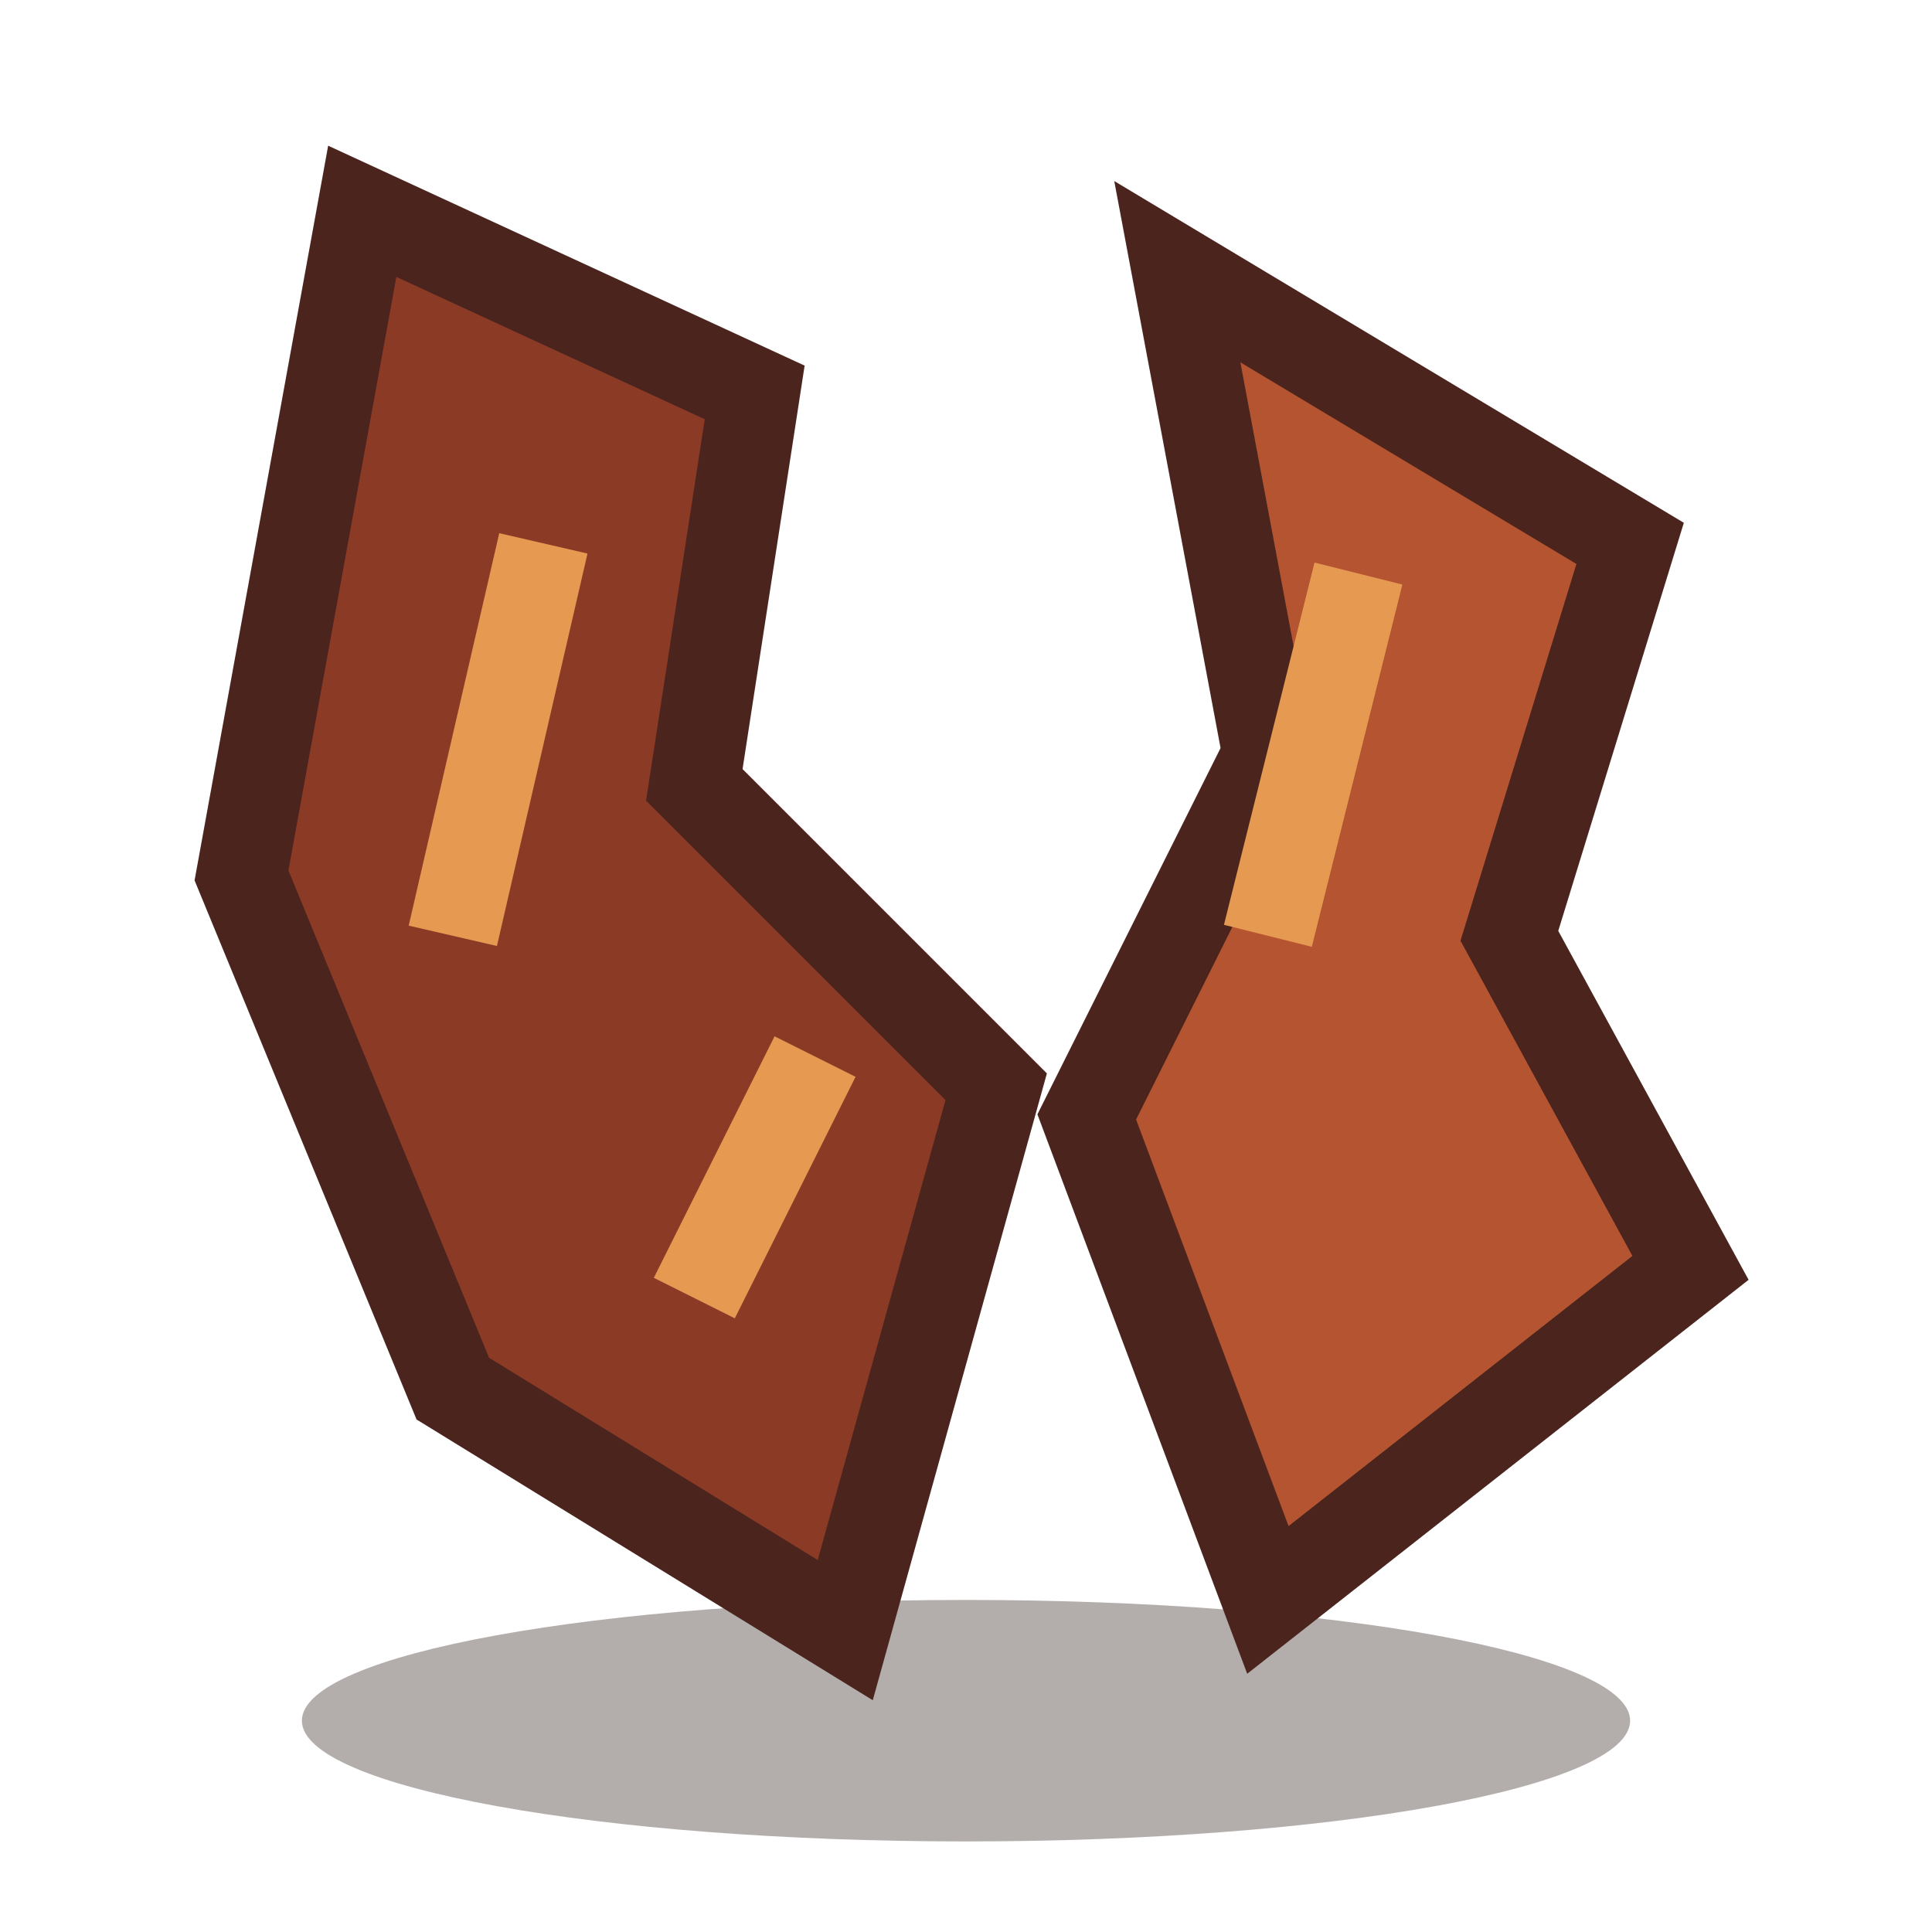
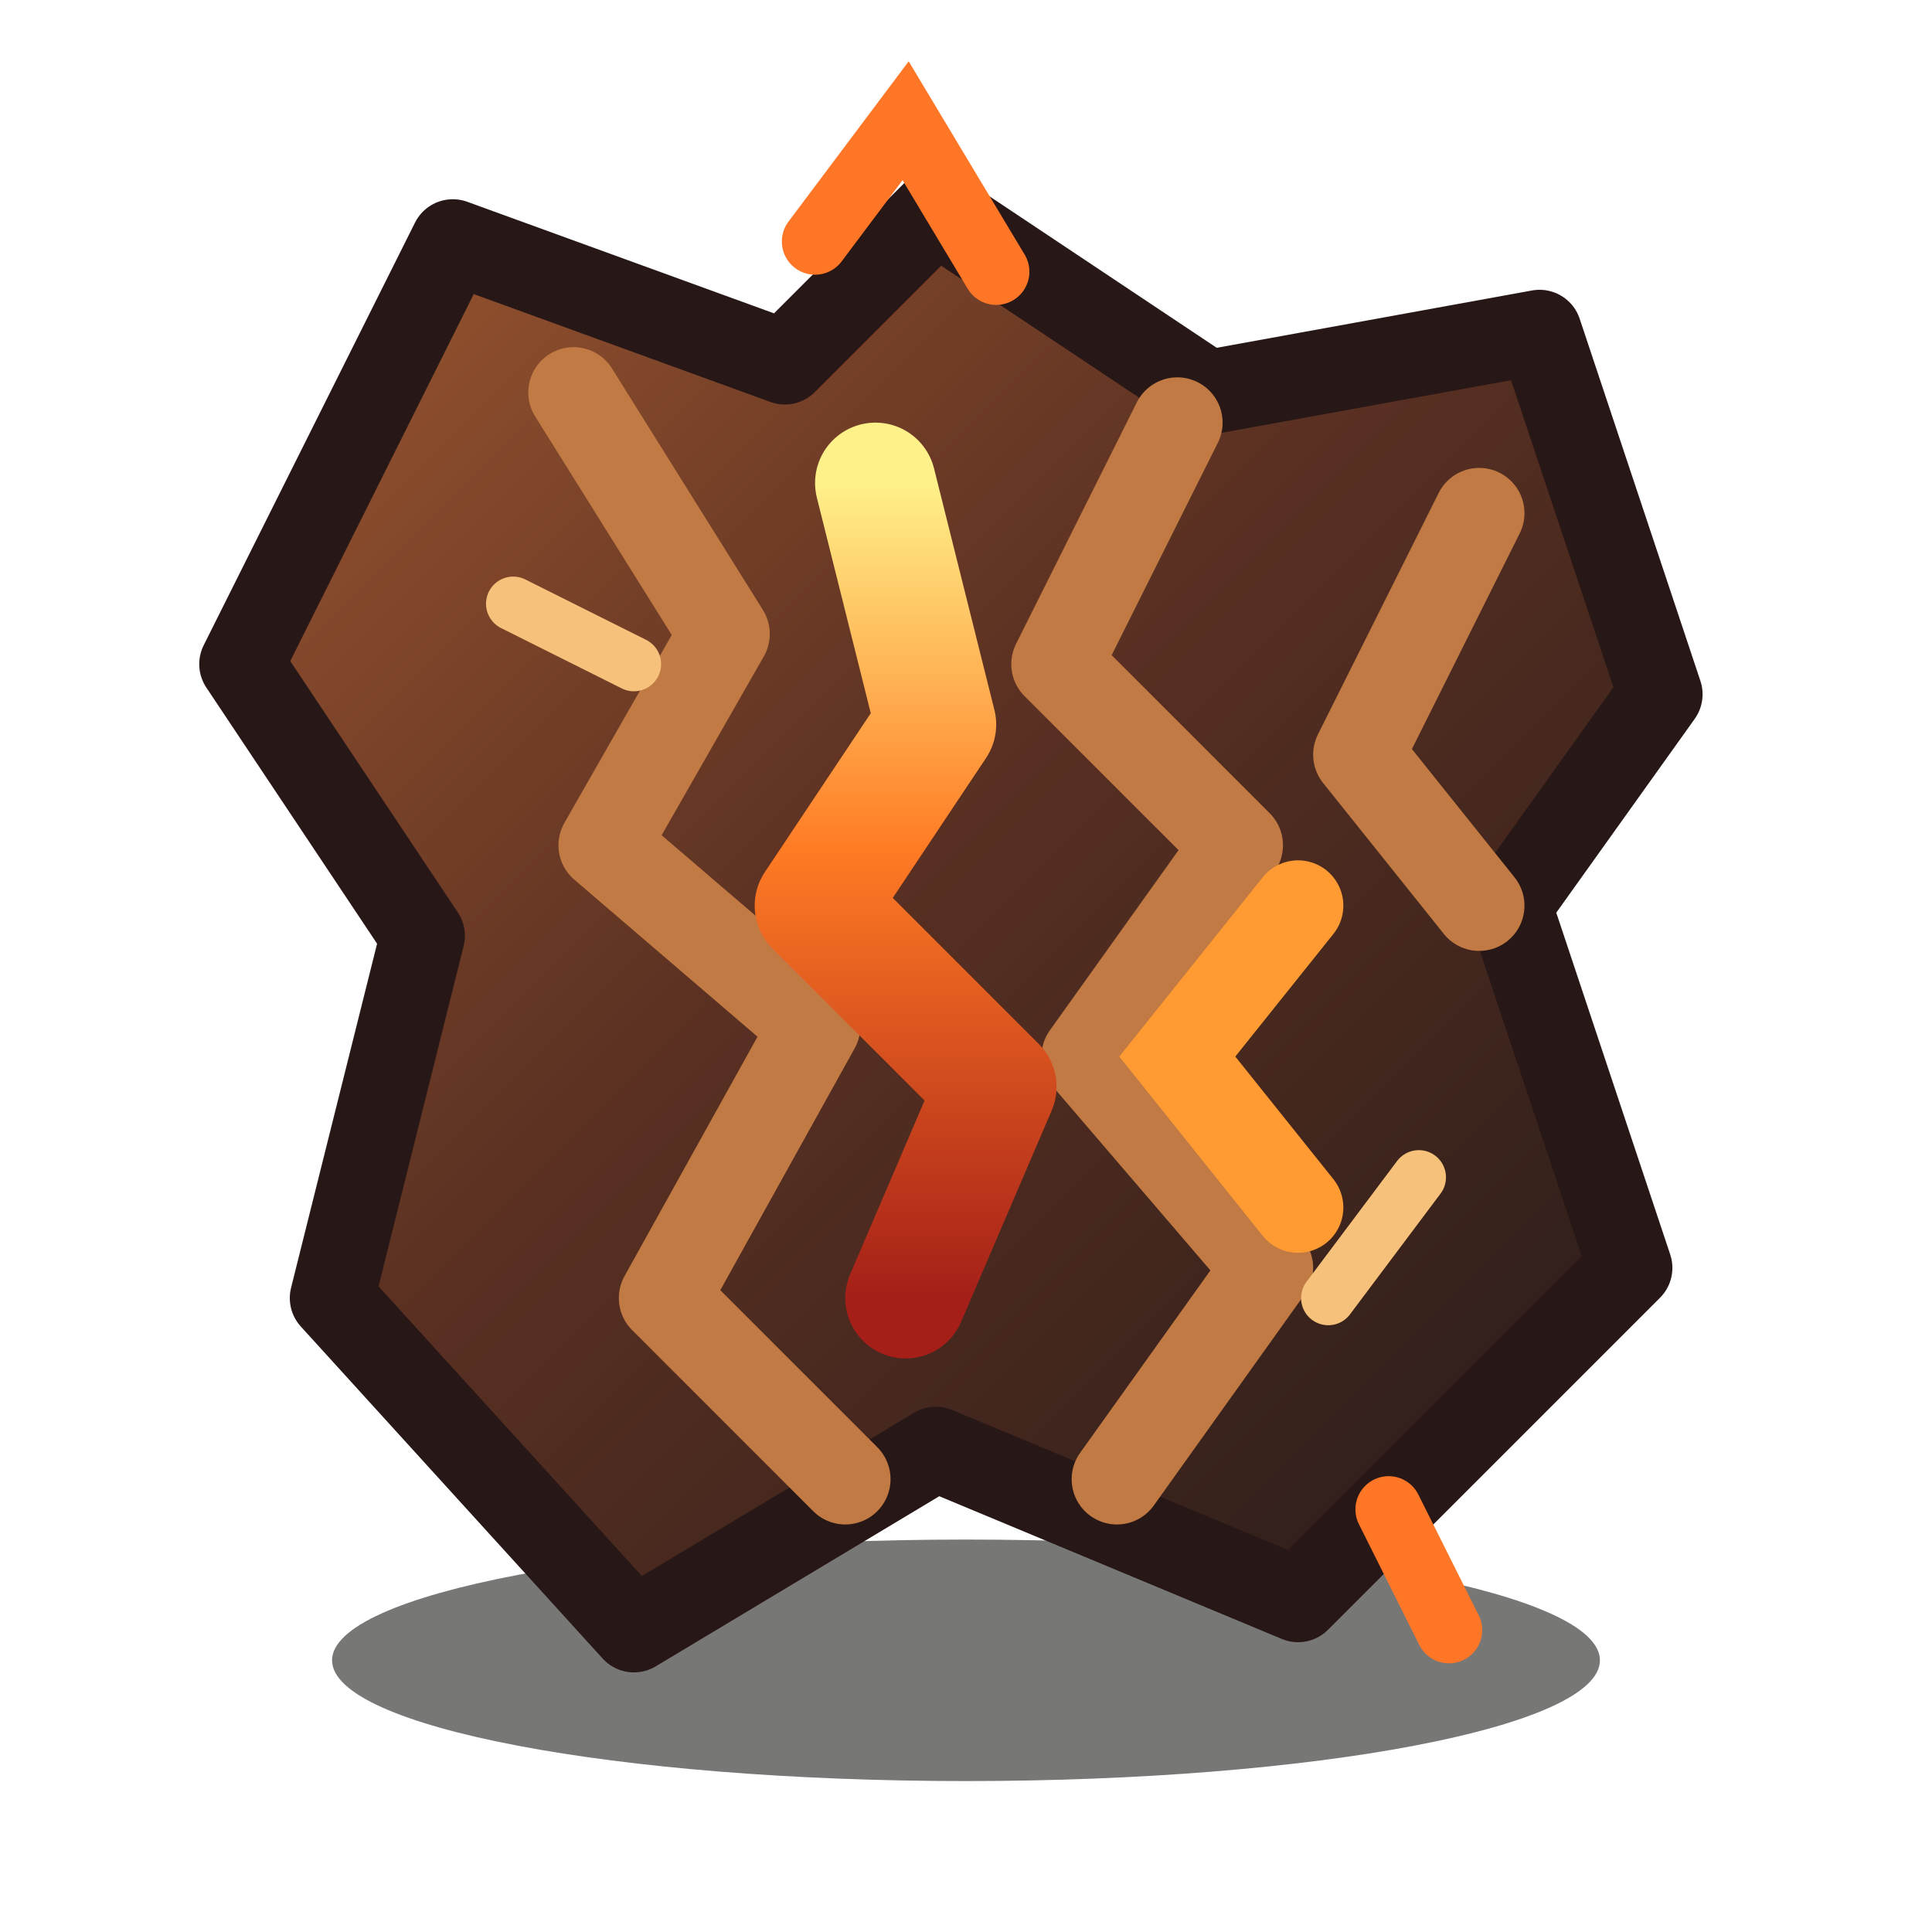
- <svg xmlns="http://www.w3.org/2000/svg" viewBox="0 0 64 64">
-   <ellipse cx="32" cy="57" rx="22" ry="4" fill="#24180f" opacity=".35" />
-   <path d="M12 7 L25 13 L23 26 L33 36 L28 54 L15 46 L8 29 Z" fill="#8b3a25" stroke="#4b241e" stroke-width="3" />
-   <path d="M39 9 L54 18 L50 31 L56 42 L42 53 L36 37 L42 25 Z" fill="#b45431" stroke="#4b241e" stroke-width="3" />
-   <path d="M18 18 L15 31 M45 19 L42 31 M23 43 L27 35" stroke="#e69a51" stroke-width="3" />
+ <svg xmlns="http://www.w3.org/2000/svg" viewBox="0 0 64 64" role="img" aria-label="Flaming Treant Bark">
+   <defs>
+     <linearGradient id="bark" x1="0" y1="0" x2="1" y2="1">
+       <stop stop-color="#9d5730" />
+       <stop offset=".45" stop-color="#5a3022" />
+       <stop offset="1" stop-color="#241a19" />
+     </linearGradient>
+     <linearGradient id="ember" x1="0" y1="0" x2="0" y2="1">
+       <stop stop-color="#fff18a" />
+       <stop offset=".45" stop-color="#ff7b24" />
+       <stop offset="1" stop-color="#a51f18" />
+     </linearGradient>
+   </defs>
+   <ellipse cx="32" cy="55" rx="21" ry="4" fill="#080706" opacity=".55" />
+   <path d="M15 8 26 12 31 7 40 13 51 11 55 23 50 30 54 42 43 53 31 48 21 54 11 43 14 31 8 22Z" fill="url(#bark)" stroke="#271716" stroke-width="2.8" stroke-linejoin="round" />
+   <path d="M19 13 24 21 20 28 27 34 22 43 28 49M39 14 35 22 41 28 36 35 42 42 37 49M49 17 45 25 49 30" fill="none" stroke="#c17a43" stroke-width="3" stroke-linecap="round" stroke-linejoin="round" />
+   <path d="M29 16 31 24 27 30 33 36 30 43" fill="none" stroke="url(#ember)" stroke-width="4" stroke-linecap="round" stroke-linejoin="round" />
+   <path d="M43 30 39 35 43 40" fill="none" stroke="#ff9b32" stroke-width="3" stroke-linecap="round" />
+   <path d="M17 20l4 2m23 21 3-4" stroke="#f6c17a" stroke-width="1.8" stroke-linecap="round" />
+   <path d="M27 8l3-4 3 5m13 41 2 4" fill="none" stroke="#ff7627" stroke-width="2.2" stroke-linecap="round" />
</svg>
